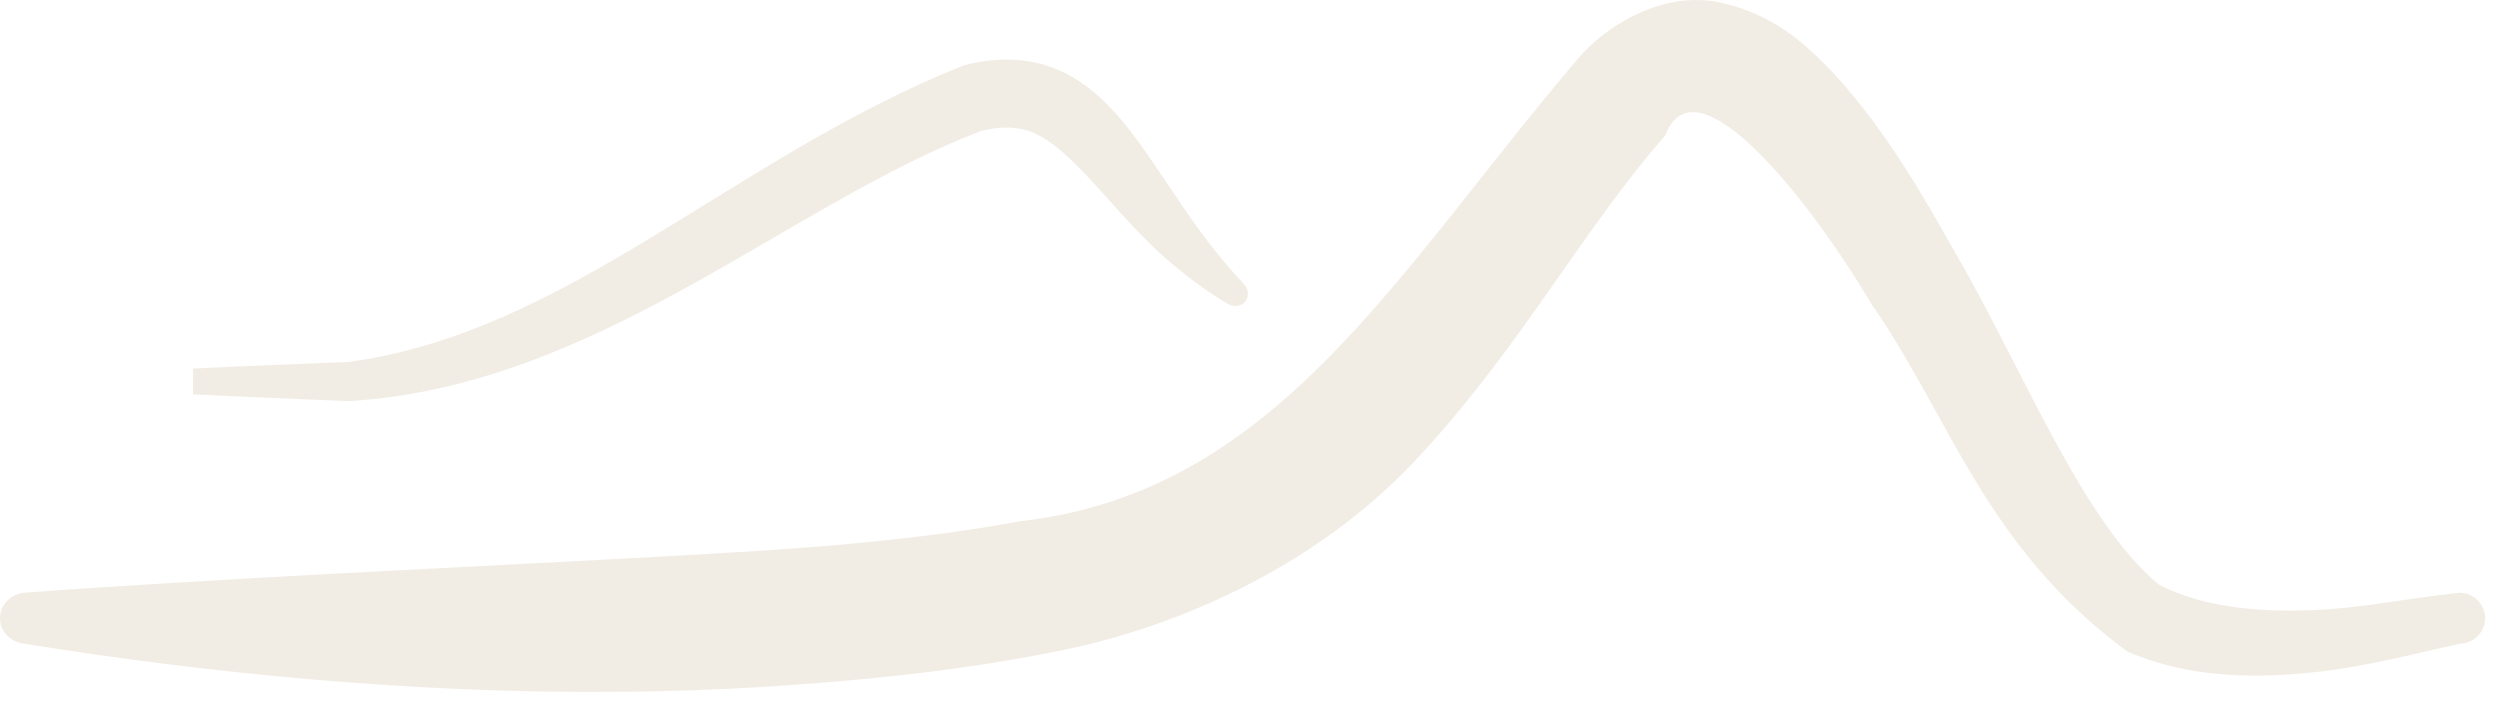
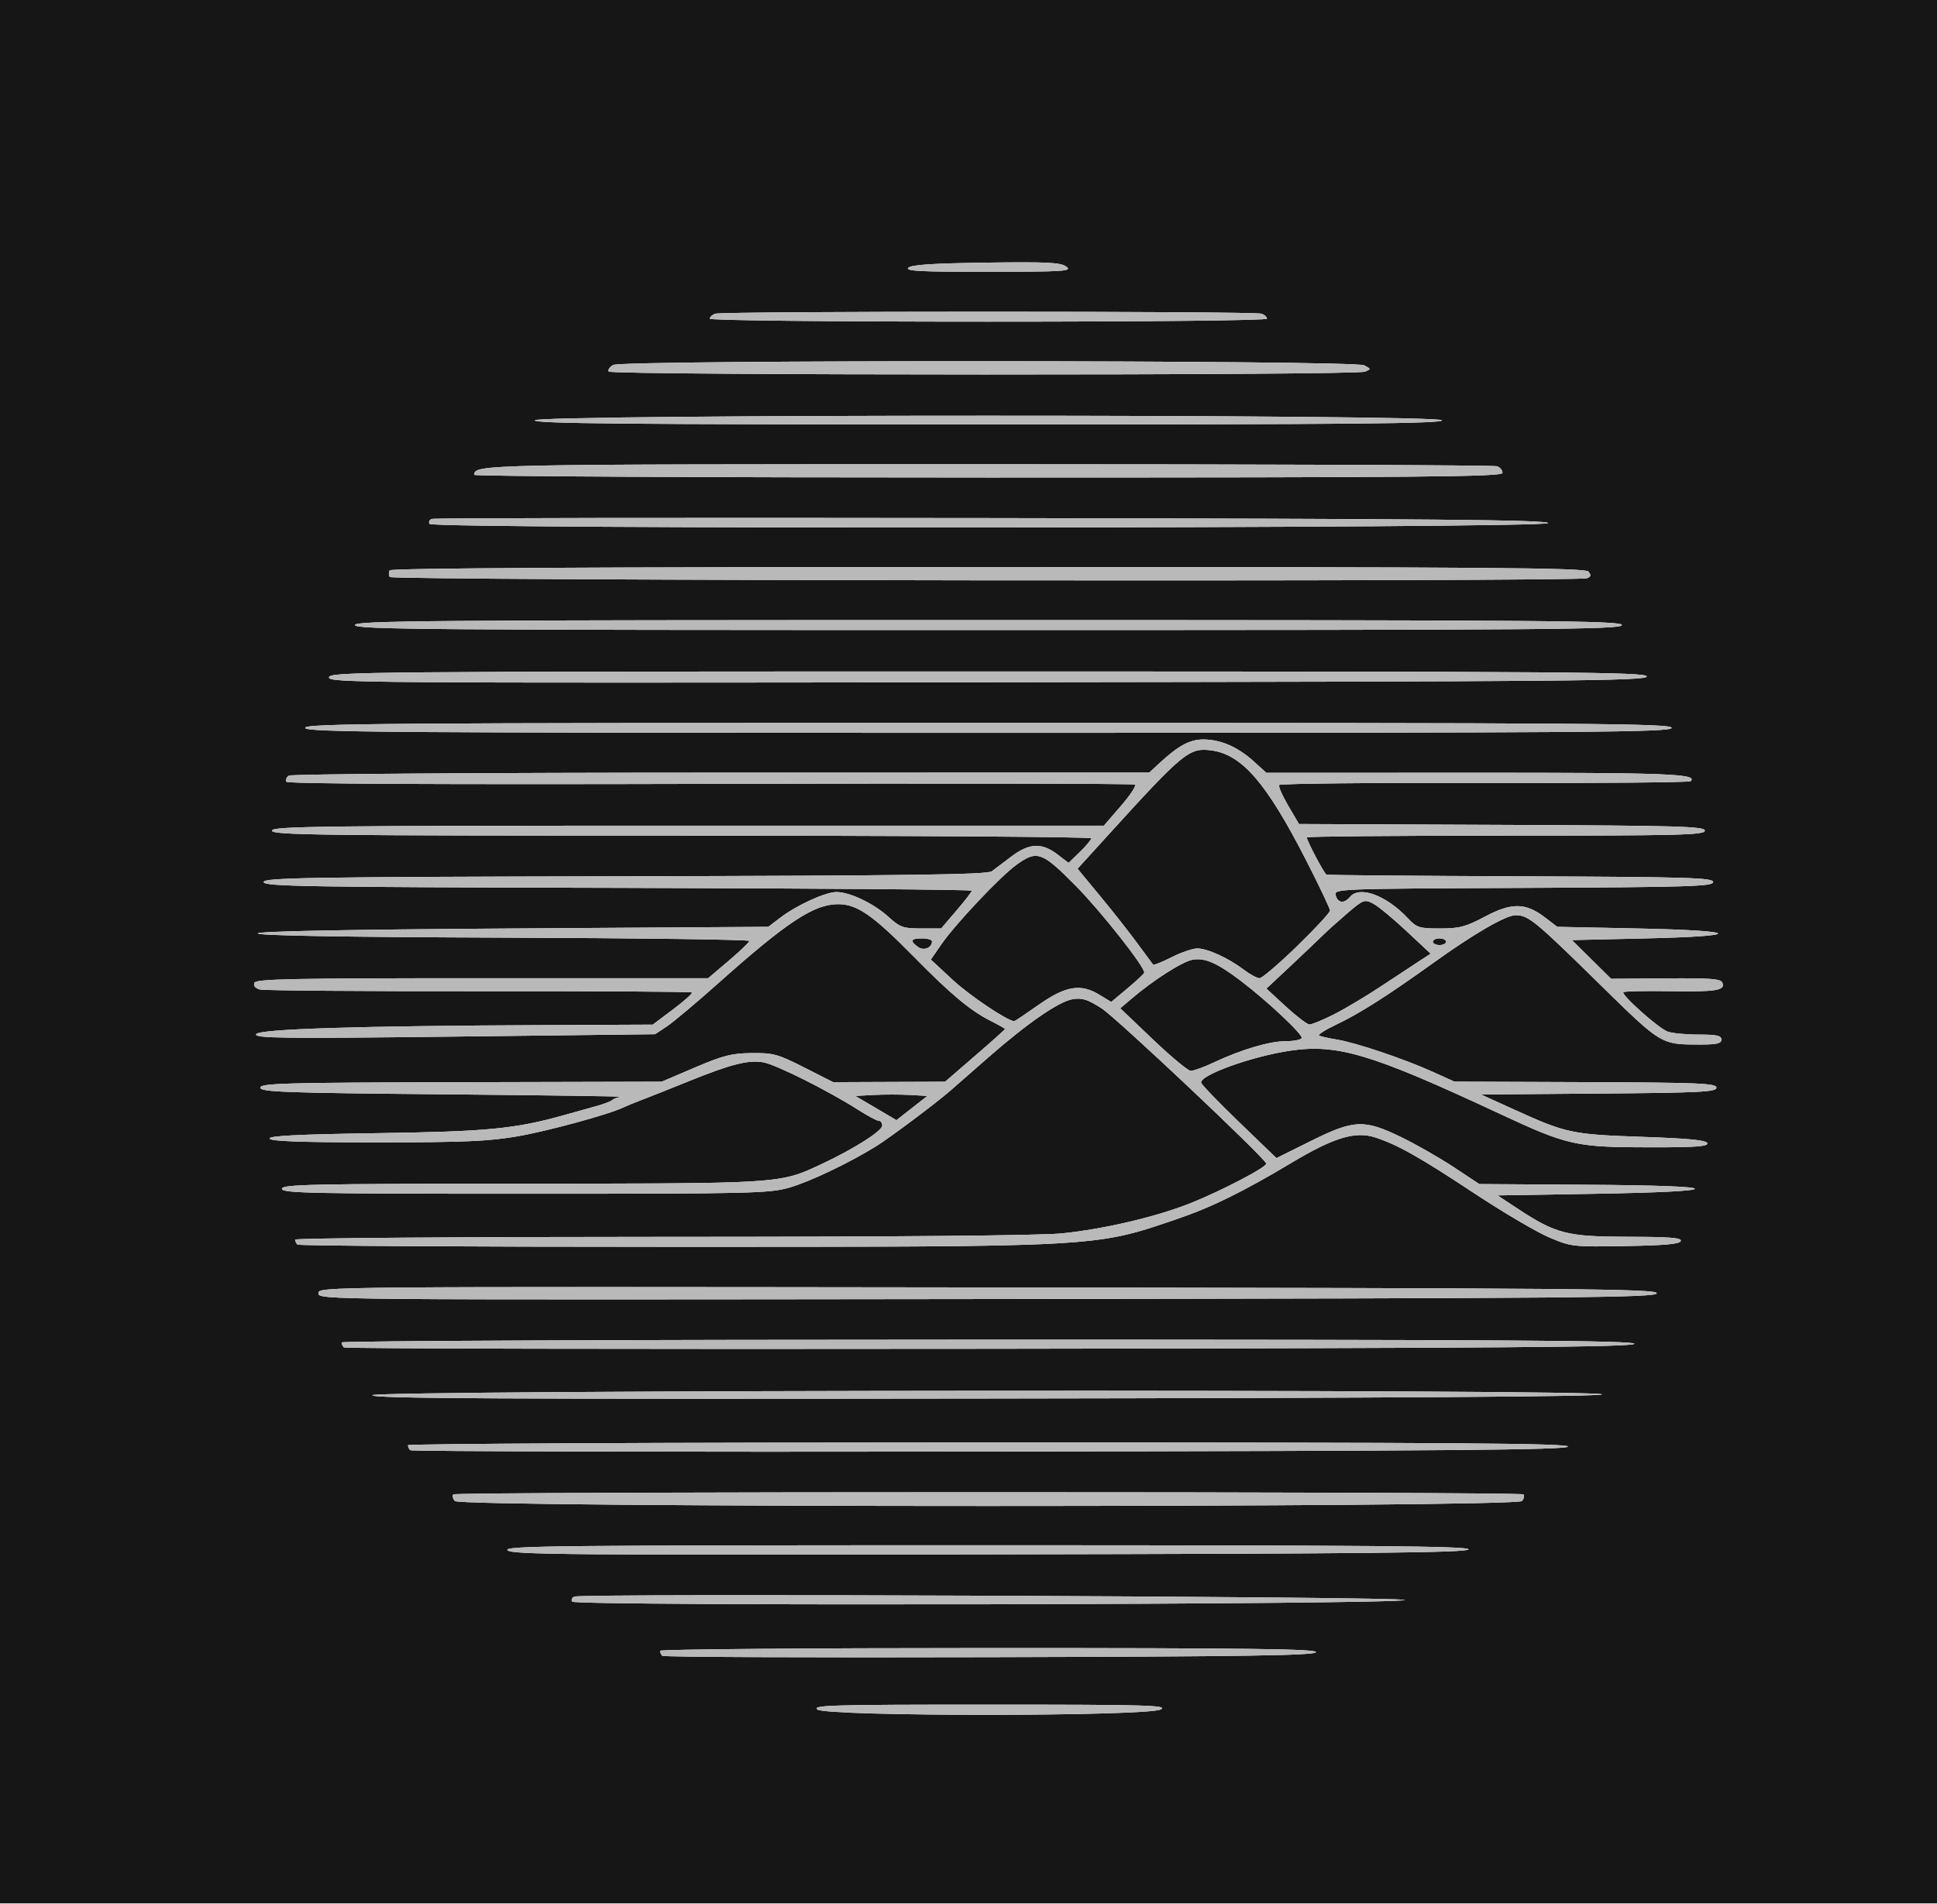
- <svg xmlns="http://www.w3.org/2000/svg" width="112" height="32" viewBox="0 0 112 32" fill="none">
-   <path d="M70.717 2.601C71.92 1.177 74.527 -0.489 77.164 0.135C79.645 0.704 81.055 2.148 82.252 3.395C84.585 5.994 86.134 8.733 87.677 11.466C90.686 16.663 93.278 23.34 96.722 26.193C98.641 27.189 101.124 27.439 103.589 27.332C105.76 27.258 107.532 26.843 110.215 26.552C110.512 26.563 110.797 26.685 111.007 26.898C111.217 27.111 111.336 27.397 111.336 27.694C111.336 27.991 111.217 28.277 111.007 28.49C110.797 28.703 110.512 28.825 110.215 28.837C108.555 29.19 106.041 29.865 103.812 30.1C101.099 30.398 98.166 30.412 95.312 29.195C88.947 24.515 87.397 18.753 83.891 13.695C81.041 8.894 75.958 2.497 74.607 6.062C70.918 10.285 68.151 15.466 63.778 20.224C59.447 25.07 53.025 28.152 46.845 29.277C42.601 30.104 38.429 30.499 34.253 30.77C25.31 31.317 16.404 30.852 7.614 29.77C5.399 29.498 3.166 29.169 1.079 28.837C0.793 28.803 0.519 28.679 0.316 28.468C0.114 28.257 1.71543e-05 27.98 0 27.694C3.97234e-05 27.408 0.114 27.132 0.316 26.921C0.519 26.71 0.793 26.585 1.079 26.552C3.396 26.381 5.489 26.25 7.73 26.115C16.492 25.571 25.247 25.215 33.869 24.686C37.886 24.428 41.882 24.059 45.7 23.351C57.216 22.051 62.555 12.166 70.717 2.601ZM43.183 2.926C44.009 2.712 44.938 2.594 45.898 2.719C48.431 3.046 49.974 4.956 51.024 6.382C52.11 7.888 52.998 9.358 54.049 10.733C54.571 11.421 55.125 12.087 55.726 12.723C55.824 12.826 55.891 12.96 55.904 13.104C55.917 13.248 55.877 13.39 55.79 13.501C55.703 13.612 55.573 13.684 55.43 13.705C55.286 13.726 55.141 13.692 55.018 13.62C54.215 13.149 53.45 12.601 52.732 12.002C49.867 9.732 47.753 5.918 45.505 5.741C45.038 5.679 44.503 5.729 43.935 5.873C35.19 9.217 26.778 17.286 15.639 17.97C14.135 17.912 12.68 17.85 11.182 17.784C10.737 17.764 10.29 17.744 9.842 17.724C9.625 17.713 9.395 17.703 9.174 17.692C9.062 17.687 8.951 17.682 8.839 17.677C8.788 17.674 8.725 17.672 8.672 17.669C8.667 17.669 8.656 17.668 8.652 17.668H8.648V16.512H8.652C8.656 16.511 8.668 16.511 8.672 16.511C8.725 16.508 8.788 16.506 8.839 16.503C8.951 16.498 9.062 16.492 9.174 16.487C9.395 16.477 9.625 16.466 9.842 16.456C10.29 16.436 10.737 16.415 11.182 16.395C12.68 16.33 14.135 16.269 15.639 16.211C25.461 14.883 32.869 7.033 43.183 2.926Z" fill="#F2EDE4" />
+ <svg xmlns="http://www.w3.org/2000/svg" width="584" height="574" viewBox="0 0 584 574">
+   <g>
+     <path d="M 0.00 0.00 L 584.00 0.00 L 584.00 574.00 L 0.00 574.00 ZM 89.67 375.33 C90.03,375.70 140.94,376.00 202.79,376.00 L 207.94 376.00 C309.10,376.00 326.56,376.00 342.78,371.52 C346.43,370.51 350.03,369.27 354.50,367.75 C365.17,364.13 374.55,359.53 389.49,350.60 C402.20,343.01 408.61,341.07 414.60,343.01 C421.31,345.18 427.98,348.94 444.43,359.82 C453.19,365.61 463.42,371.63 467.15,373.20 C473.79,375.99 474.28,376.04 490.14,375.77 C502.01,375.57 506.45,375.17 506.75,374.25 C507.07,373.28 503.45,372.99 490.83,372.98 C472.42,372.95 469.11,372.10 457.50,364.45 L 451.50 360.50 L 481.25 360.00 C500.09,359.68 511.00,359.13 511.00,358.50 C511.00,357.86 499.36,357.42 478.50,357.29 L 446.01 357.08 L 438.25 351.95 C433.99,349.14 426.87,345.07 422.43,342.92 C411.24,337.49 408.26,337.62 395.17,344.12 L 384.84 349.25 L 373.56 338.37 C367.36,332.39 362.22,327.05 362.14,326.49 C361.82,324.17 377.51,318.54 389.00,316.85 C403.29,314.76 413.43,317.80 452.00,335.80 C472.86,345.53 475.01,346.00 498.27,346.00 C511.34,346.00 515.07,345.72 514.75,344.75 C514.45,343.84 509.12,343.32 495.10,342.84 C473.87,342.12 472.21,341.76 456.35,334.54 L 446.50 330.06 L 482.00 329.78 C512.77,329.54 517.50,329.30 517.50,328.00 C517.50,326.69 512.37,326.48 478.00,326.34 L 438.50 326.19 L 431.91 323.21 C423.31,319.32 408.68,314.40 403.00,313.49 C400.52,313.09 398.14,312.55 397.69,312.29 C397.25,312.03 399.69,310.49 403.12,308.86 C409.84,305.69 418.53,300.15 432.00,290.47 C444.34,281.60 454.00,276.00 456.96,276.00 C460.79,276.00 462.83,277.67 482.00,296.50 C494.68,308.96 498.77,313.03 503.60,314.36 C505.95,315.00 508.48,315.00 512.25,315.00 L 512.62 315.00 C517.62,315.00 519.00,314.68 519.00,313.50 C519.00,312.31 517.56,312.00 512.07,312.00 C508.25,312.00 504.06,311.59 502.75,311.09 C499.94,310.03 488.69,299.97 489.45,299.21 C489.74,298.93 495.94,298.79 503.24,298.91 C517.40,299.14 520.21,298.70 519.31,296.38 C518.85,295.17 515.88,294.94 502.25,295.05 L 485.74 295.18 L 479.84 289.34 L 473.93 283.50 L 495.97 283.00 C526.29,282.31 525.06,280.65 493.75,280.00 L 469.50 279.50 L 465.79 276.66 C459.96,272.20 455.76,272.15 447.74,276.41 C441.88,279.52 440.05,280.00 434.17,280.00 C427.86,280.00 427.16,279.78 424.44,276.89 C417.89,269.95 409.89,267.02 407.00,270.50 C405.26,272.59 403.33,272.37 402.71,270.01 C402.20,268.04 402.82,268.01 459.35,267.76 C509.37,267.53 516.50,267.31 516.50,266.00 C516.50,264.69 509.30,264.47 458.57,264.27 C426.71,264.15 400.33,263.92 399.95,263.77 C399.26,263.50 394.00,253.56 394.00,252.53 C394.00,252.24 421.00,252.00 454.00,252.00 C506.53,252.00 514.00,251.81 514.00,250.51 C514.00,249.20 506.28,248.98 452.82,248.76 L 391.64 248.50 L 388.41 243.00 C386.64,239.98 385.40,237.16 385.67,236.73 C385.93,236.30 413.80,236.02 447.60,236.11 C481.40,236.20 509.37,235.96 509.75,235.58 C511.96,233.37 502.94,233.02 444.65,233.04 L 381.81 233.06 L 377.93 229.55 C373.14,225.23 367.99,223.00 362.78,223.00 C358.70,223.00 355.29,224.86 349.50,230.21 L 346.50 232.99 L 217.50 233.01 C145.78,233.02 87.89,233.42 87.12,233.90 C86.36,234.38 86.02,235.22 86.35,235.75 C86.74,236.38 132.02,236.61 214.11,236.39 C284.05,236.20 341.68,236.30 342.17,236.60 C342.66,236.91 340.75,239.82 337.93,243.08 L 332.80 249.00 L 207.40 249.00 C96.60,249.00 82.00,249.17 82.00,250.50 C82.00,251.83 96.39,252.00 205.50,252.00 C273.42,252.00 329.00,252.36 329.00,252.80 C329.00,253.25 327.46,255.10 325.58,256.92 L 322.17 260.23 L 318.74 257.61 C314.10,254.08 310.29,254.25 305.00,258.25 C302.64,260.04 299.95,262.07 299.02,262.76 C297.69,263.76 274.29,264.08 188.41,264.26 C92.37,264.47 79.50,264.68 79.50,266.00 C79.50,267.32 92.14,267.53 186.25,267.75 C244.96,267.89 293.00,268.27 293.00,268.60 C293.00,268.92 290.92,271.62 288.38,274.59 L 283.76 280.00 L 277.75 280.00 C272.27,280.00 271.40,279.69 267.79,276.43 C263.33,272.40 256.16,269.00 252.17,269.01 C248.87,269.02 240.20,272.98 235.31,276.71 L 231.66 279.50 L 154.58 280.00 C103.94,280.33 77.59,280.84 77.75,281.50 C77.91,282.15 103.71,282.59 152.00,282.76 C192.70,282.90 225.97,283.35 225.94,283.76 C225.90,284.17 223.09,286.86 219.69,289.75 L 213.50 295.00 L 145.36 295.00 C87.84,295.00 77.13,295.22 76.68,296.40 C76.35,297.26 76.98,298.03 78.32,298.40 C79.52,298.72 109.22,298.95 144.33,298.91 C179.44,298.87 208.38,299.04 208.63,299.30 C208.88,299.55 206.33,301.84 202.95,304.38 L 196.80 309.00 L 165.15 309.14 C107.45,309.38 77.72,310.32 77.20,311.91 C76.80,313.11 85.44,313.21 137.11,312.60 L 197.50 311.89 L 201.00 309.57 C202.93,308.30 209.90,302.44 216.50,296.56 C237.33,277.98 245.36,272.69 252.70,272.67 C258.40,272.66 263.19,275.99 275.50,288.50 C286.75,299.94 292.55,304.78 298.75,307.90 C301.09,309.08 303.00,310.17 303.00,310.33 C303.00,310.48 298.94,314.12 293.97,318.41 L 284.94 326.22 L 268.06 326.28 L 251.19 326.35 L 242.46 321.92 C234.47,317.87 233.12,317.51 226.61,317.58 C220.57,317.65 217.99,318.31 209.50,321.94 L 199.50 326.21 L 139.00 326.36 C85.95,326.48 78.50,326.68 78.50,328.00 C78.50,329.31 85.56,329.57 134.00,330.01 C163.83,330.29 187.46,330.62 187.46,330.75 C187.46,330.76 187.44,330.76 187.42,330.76 C186.27,330.89 185.01,331.32 184.62,331.72 C184.22,332.11 182.01,332.96 179.70,333.60 C177.39,334.24 173.02,335.46 170.00,336.31 C155.15,340.46 147.01,341.24 113.70,341.73 C89.79,342.09 81.01,342.53 81.29,343.36 C81.56,344.18 90.59,344.50 113.58,344.50 C139.91,344.50 147.34,344.18 156.00,342.68 C165.21,341.09 183.72,336.03 188.00,333.94 C188.82,333.54 191.30,332.52 193.50,331.69 C195.70,330.86 202.00,328.35 207.50,326.12 C220.40,320.89 225.73,319.54 230.21,320.38 C234.08,321.11 249.82,328.99 258.59,334.60 C261.51,336.47 264.38,338.00 264.95,338.00 C265.53,338.00 266.00,338.64 266.00,339.43 C266.00,341.06 257.41,346.51 247.66,351.07 C245.55,352.06 243.82,352.88 242.03,353.57 C233.26,356.93 223.19,356.93 159.96,356.96 L 157.25 356.96 C93.71,357.00 85.00,357.18 85.00,358.50 C85.00,359.82 93.81,360.00 158.25,360.00 C226.68,360.00 231.93,359.88 238.00,358.14 C244.06,356.40 255.89,350.77 264.00,345.77 C268.14,343.21 282.23,332.67 286.50,328.93 C288.15,327.49 293.33,322.96 298.00,318.86 C309.77,308.55 319.27,301.99 323.42,301.32 C326.27,300.86 327.91,301.38 332.13,304.08 C336.56,306.92 381.00,348.83 381.77,350.88 C382.14,351.88 368.08,359.22 358.72,362.93 C348.39,367.01 332.87,370.65 320.21,371.95 C313.66,372.62 269.75,373.00 199.46,373.00 C138.71,373.00 89.00,373.38 89.00,373.83 C89.00,374.29 89.30,374.97 89.67,375.33 ZM 391.05 285.35 C385.58,290.66 380.50,295.00 379.75,295.00 C379.00,295.00 376.84,293.83 374.94,292.39 C370.36,288.92 364.08,286.05 361.01,286.02 C359.65,286.01 356.16,287.20 353.26,288.66 C350.37,290.13 347.84,291.14 347.66,290.91 C347.47,290.69 345.34,287.80 342.92,284.50 C340.51,281.20 335.46,274.78 331.70,270.24 L 324.88 261.98 L 333.69 252.28 C356.83,226.80 358.53,225.41 365.23,226.30 C374.46,227.54 381.86,236.11 393.75,259.34 C397.73,267.13 400.99,273.99 401.00,274.60 C401.00,275.20 396.52,280.04 391.05,285.35 ZM 313.19 303.00 C309.28,305.75 305.94,307.99 305.79,307.97 C303.54,307.77 292.28,300.19 287.22,295.49 L 280.64 289.38 L 283.79 284.81 C287.95,278.76 301.50,264.40 306.40,260.83 C312.66,256.28 314.17,256.82 324.45,267.25 C331.98,274.90 345.00,291.40 345.00,293.31 C345.00,293.59 342.75,295.69 340.01,297.99 L 335.02 302.17 L 331.64 300.09 C325.90,296.54 321.37,297.25 313.19,303.00 ZM 117.50 174.00 C118.18,175.10 475.59,175.48 478.44,174.38 C479.69,173.91 479.79,173.45 478.90,172.38 C477.93,171.21 449.81,171.00 297.94,171.00 C179.14,171.00 117.91,171.34 117.50,172.00 C117.16,172.55 117.16,173.45 117.50,174.00 ZM 96.00 390.00 C96.00,392.00 96.42,392.00 297.75,391.75 C476.30,391.53 499.50,391.33 499.50,390.00 C499.50,388.67 476.30,388.47 297.75,388.25 C96.42,388.00 96.00,388.00 96.00,390.00 ZM 137.13 452.66 C138.79,454.66 457.21,454.66 458.87,452.66 C459.48,451.92 459.69,451.02 459.32,450.66 C458.46,449.80 137.54,449.80 136.68,450.66 C136.31,451.02 136.52,451.92 137.13,452.66 ZM 99.19 204.25 C98.87,205.92 108.67,205.99 297.68,205.75 C473.63,205.53 496.50,205.33 496.50,204.00 C496.50,202.67 473.78,202.50 298.01,202.50 C109.67,202.50 99.51,202.59 99.19,204.25 ZM 143.00 143.20 C143.00,143.64 212.75,144.00 298.00,144.00 C429.82,144.00 453.00,143.79 453.00,142.61 C453.00,141.84 452.29,140.94 451.42,140.61 C450.55,140.27 381.34,140.00 297.62,140.00 C144.66,140.00 143.00,140.03 143.00,143.20 ZM 92.00 219.50 C92.00,220.83 115.56,221.00 298.00,221.00 C480.44,221.00 504.00,220.83 504.00,219.50 C504.00,218.17 480.44,218.00 298.00,218.00 C115.56,218.00 92.00,218.17 92.00,219.50 ZM 107.00 188.50 C107.00,189.83 128.89,190.00 298.00,190.00 C467.11,190.00 489.00,189.83 489.00,188.50 C489.00,187.17 467.11,187.00 298.00,187.00 C128.89,187.00 107.00,187.17 107.00,188.50 ZM 366.00 320.39 C362.98,321.82 359.83,322.96 359.00,322.94 C358.17,322.92 353.06,318.67 347.63,313.49 L 337.76 304.07 L 341.02 301.29 C347.63,295.63 356.40,290.02 359.53,289.43 C363.19,288.74 366.99,290.39 374.00,295.72 C382.18,301.93 393.03,312.14 392.45,313.08 C392.14,313.59 389.94,314.00 387.57,314.00 C382.74,314.00 374.23,316.52 366.00,320.39 ZM 103.67 406.34 C104.04,406.70 191.64,406.89 298.34,406.75 C452.46,406.55 492.42,406.24 492.75,405.25 C493.08,404.25 453.71,404.00 298.08,404.00 C190.79,404.00 103.00,404.38 103.00,404.83 C103.00,405.29 103.30,405.97 103.67,406.34 ZM 402.17 305.91 C398.81,307.61 395.48,308.98 394.78,308.95 C394.08,308.93 390.87,306.48 387.66,303.52 L 381.82 298.13 L 389.08 291.32 C393.08,287.57 397.47,283.39 398.84,282.04 C400.21,280.69 403.57,277.67 406.30,275.33 C411.05,271.29 411.40,271.16 413.99,272.49 C415.48,273.27 420.00,276.98 424.02,280.76 L 431.35 287.61 L 428.33 289.56 C426.67,290.63 421.48,294.05 416.80,297.16 C412.12,300.28 405.54,304.21 402.17,305.91 ZM 123.67 437.34 C124.04,437.70 202.64,437.89 298.34,437.75 C436.46,437.55 472.42,437.24 472.75,436.25 C473.08,435.25 437.71,435.00 298.08,435.00 C201.79,435.00 123.00,435.38 123.00,435.83 C123.00,436.29 123.30,436.97 123.67,437.34 ZM 129.50 157.99 C130.50,159.61 467.29,159.37 466.75,157.75 C466.42,156.76 431.78,156.45 298.92,156.24 C206.84,156.10 130.91,156.21 130.19,156.49 C129.46,156.76 129.15,157.44 129.50,157.99 ZM 183.53 112.05 C184.24,113.20 408.53,113.24 411.48,112.09 C413.41,111.33 413.41,111.29 411.29,110.16 C408.37,108.59 187.83,108.49 184.91,110.05 C183.83,110.63 183.21,111.53 183.53,112.05 ZM 112.25 420.75 C111.92,421.75 149.09,421.95 297.42,421.75 C420.30,421.59 483.00,421.16 483.00,420.50 C483.00,418.89 112.79,419.14 112.25,420.75 ZM 153.00 467.50 C154.10,468.83 171.12,468.98 298.29,468.75 C412.46,468.55 442.42,468.24 442.75,467.25 C443.08,466.25 413.58,466.00 297.46,466.00 C167.91,466.00 151.89,466.17 153.00,467.50 ZM 161.25 126.75 C160.92,127.75 188.71,128.00 298.00,128.00 C407.29,128.00 435.08,127.75 434.75,126.75 C434.14,124.91 161.86,124.91 161.25,126.75 ZM 172.50 483.00 C173.36,484.39 423.50,483.90 423.50,482.50 C423.50,481.48 175.84,480.47 173.19,481.49 C172.46,481.76 172.15,482.44 172.50,483.00 ZM 199.67 499.34 C200.04,499.71 244.44,499.90 298.34,499.75 C375.66,499.55 396.42,499.24 396.75,498.25 C397.08,497.26 376.91,497.00 298.08,497.00 C243.59,497.00 199.00,497.38 199.00,497.83 C199.00,498.29 199.30,498.97 199.67,499.34 ZM 214.00 96.11 C214.00,96.62 249.38,97.00 298.00,97.00 C346.62,97.00 382.00,96.62 382.00,96.11 C382.00,95.62 381.29,94.94 380.42,94.61 C378.35,93.81 217.65,93.81 215.58,94.61 C214.71,94.94 214.00,95.62 214.00,96.11 ZM 246.44 515.53 C249.30,517.69 346.22,517.66 350.00,515.50 C352.19,514.25 345.81,514.07 298.50,514.07 C250.81,514.06 244.73,514.24 246.44,515.53 ZM 273.85 80.75 C272.85,81.75 277.69,81.99 298.05,81.97 C321.01,81.94 323.30,81.79 321.50,80.42 C319.82,79.15 315.92,78.95 297.30,79.20 C281.21,79.42 274.75,79.84 273.85,80.75 ZM 274.30 330.20 L 279.61 330.50 L 274.95 334.15 L 270.28 337.81 L 264.07 334.15 L 257.86 330.50 L 263.43 330.20 C266.49,330.04 271.39,330.04 274.30,330.20 ZM 281.00 283.88 C281.00,285.85 278.50,286.84 276.75,285.56 C274.23,283.72 274.58,283.00 278.00,283.00 C279.65,283.00 281.00,283.39 281.00,283.88 ZM 436.00 284.00 C436.00,284.55 435.10,285.00 434.00,285.00 C432.90,285.00 432.00,284.55 432.00,284.00 C432.00,283.45 432.90,283.00 434.00,283.00 C435.10,283.00 436.00,283.45 436.00,284.00 Z" fill="rgb(22,22,22)" />
+     <path d="M 246.44 515.53 C244.73,514.24 250.81,514.06 298.50,514.07 C345.81,514.07 352.19,514.25 350.00,515.50 C346.22,517.66 249.30,517.69 246.44,515.53 ZM 199.67 499.34 C199.30,498.97 199.00,498.29 199.00,497.83 C199.00,497.38 243.59,497.00 298.08,497.00 C376.91,497.00 397.08,497.26 396.75,498.25 C396.42,499.24 375.66,499.55 298.34,499.75 C244.44,499.90 200.04,499.71 199.67,499.34 ZM 172.50 483.00 C172.15,482.44 172.46,481.76 173.19,481.49 C175.84,480.47 423.50,481.48 423.50,482.50 C423.50,483.90 173.36,484.39 172.50,483.00 ZM 153.00 467.50 C151.89,466.17 167.91,466.00 297.46,466.00 C413.58,466.00 443.08,466.25 442.75,467.25 C442.42,468.24 412.46,468.55 298.29,468.75 C171.12,468.98 154.10,468.83 153.00,467.50 ZM 137.13 452.66 C136.52,451.92 136.31,451.02 136.68,450.66 C137.54,449.80 458.46,449.80 459.32,450.66 C459.69,451.02 459.48,451.92 458.87,452.66 C457.21,454.66 138.79,454.66 137.13,452.66 ZM 123.67 437.34 C123.30,436.97 123.00,436.29 123.00,435.83 C123.00,435.38 201.79,435.00 298.08,435.00 C437.71,435.00 473.08,435.25 472.75,436.25 C472.42,437.24 436.46,437.55 298.34,437.75 C202.64,437.89 124.04,437.70 123.67,437.34 ZM 112.25 420.75 C112.79,419.14 483.00,418.89 483.00,420.50 C483.00,421.16 420.30,421.59 297.42,421.75 C149.09,421.95 111.92,421.75 112.25,420.75 ZM 103.67 406.34 C103.30,405.97 103.00,405.29 103.00,404.83 C103.00,404.38 190.79,404.00 298.08,404.00 C453.71,404.00 493.08,404.25 492.75,405.25 C492.42,406.24 452.46,406.55 298.34,406.75 C191.64,406.89 104.04,406.70 103.67,406.34 ZM 96.00 390.00 C96.00,388.00 96.42,388.00 297.75,388.25 C476.30,388.47 499.50,388.67 499.50,390.00 C499.50,391.33 476.30,391.53 297.75,391.75 C96.42,392.00 96.00,392.00 96.00,390.00 ZM 89.67 375.33 C89.30,374.97 89.00,374.29 89.00,373.83 C89.00,373.38 138.71,373.00 199.46,373.00 C269.75,373.00 313.66,372.62 320.21,371.95 C332.87,370.65 348.39,367.01 358.72,362.93 C368.08,359.22 382.14,351.88 381.77,350.88 C381.00,348.83 336.56,306.92 332.13,304.08 C327.91,301.38 326.27,300.86 323.42,301.32 C319.27,301.99 309.77,308.55 298.00,318.86 C293.33,322.96 288.15,327.49 286.50,328.93 C282.23,332.67 268.14,343.21 264.00,345.77 C255.89,350.77 244.06,356.40 238.00,358.14 C231.93,359.88 226.68,360.00 158.25,360.00 C93.81,360.00 85.00,359.82 85.00,358.50 C85.00,357.18 93.71,357.00 157.25,356.96 C236.07,356.93 235.00,357.00 247.66,351.07 C257.41,346.51 266.00,341.06 266.00,339.43 C266.00,338.64 265.53,338.00 264.95,338.00 C264.38,338.00 261.51,336.47 258.59,334.60 C249.82,328.99 234.08,321.11 230.21,320.38 C225.73,319.54 220.40,320.89 207.50,326.12 C202.00,328.35 195.70,330.86 193.50,331.69 C191.30,332.52 188.82,333.54 188.00,333.94 C183.72,336.03 165.21,341.09 156.00,342.68 C147.34,344.18 139.91,344.50 113.58,344.50 C90.59,344.50 81.56,344.18 81.29,343.36 C81.01,342.53 89.79,342.09 113.70,341.73 C147.01,341.24 155.15,340.46 170.00,336.31 C173.02,335.46 177.39,334.24 179.70,333.60 C182.01,332.96 184.22,332.11 184.62,331.72 C185.01,331.32 186.27,330.89 187.42,330.76 C188.56,330.63 164.52,330.29 134.00,330.01 C85.56,329.57 78.50,329.31 78.50,328.00 C78.50,326.68 85.95,326.48 139.00,326.36 L 199.50 326.21 L 209.50 321.94 C217.99,318.31 220.57,317.65 226.61,317.58 C233.12,317.51 234.47,317.87 242.46,321.92 L 251.19 326.35 L 268.06 326.28 L 284.94 326.22 L 293.97 318.41 C298.94,314.12 303.00,310.48 303.00,310.33 C303.00,310.17 301.09,309.08 298.75,307.90 C292.55,304.78 286.75,299.94 275.50,288.50 C263.19,275.99 258.40,272.66 252.70,272.67 C245.36,272.69 237.33,277.98 216.50,296.56 C209.90,302.44 202.93,308.30 201.00,309.57 L 197.50 311.89 L 137.11 312.60 C85.44,313.21 76.80,313.11 77.20,311.91 C77.72,310.32 107.45,309.38 165.15,309.14 L 196.80 309.00 L 202.95 304.38 C206.33,301.84 208.88,299.55 208.63,299.30 C208.38,299.04 179.44,298.87 144.33,298.91 C109.22,298.95 79.52,298.72 78.32,298.40 C76.98,298.03 76.35,297.26 76.68,296.40 C77.13,295.22 87.84,295.00 145.36,295.00 L 213.50 295.00 L 219.69 289.75 C223.09,286.86 225.90,284.17 225.94,283.76 C225.97,283.35 192.70,282.90 152.00,282.76 C103.71,282.59 77.91,282.15 77.75,281.50 C77.59,280.84 103.94,280.33 154.58,280.00 L 231.66 279.50 L 235.31 276.71 C240.20,272.98 248.87,269.02 252.17,269.01 C256.16,269.00 263.33,272.40 267.79,276.43 C271.40,279.69 272.27,280.00 277.75,280.00 L 283.76 280.00 L 288.38 274.59 C290.92,271.62 293.00,268.92 293.00,268.60 C293.00,268.27 244.96,267.89 186.25,267.75 C92.14,267.53 79.50,267.32 79.50,266.00 C79.50,264.68 92.37,264.47 188.41,264.26 C274.29,264.08 297.69,263.76 299.02,262.76 C299.95,262.07 302.64,260.04 305.00,258.25 C310.29,254.25 314.10,254.08 318.74,257.61 L 322.17 260.23 L 325.58 256.92 C327.46,255.10 329.00,253.25 329.00,252.80 C329.00,252.36 273.42,252.00 205.50,252.00 C96.39,252.00 82.00,251.83 82.00,250.50 C82.00,249.17 96.60,249.00 207.40,249.00 L 332.80 249.00 L 337.93 243.08 C340.75,239.82 342.66,236.91 342.17,236.60 C341.68,236.30 284.05,236.20 214.11,236.39 C132.02,236.61 86.74,236.38 86.35,235.75 C86.02,235.22 86.36,234.38 87.12,233.90 C87.89,233.42 145.78,233.02 217.50,233.01 L 346.50 232.99 L 349.50 230.21 C355.29,224.86 358.70,223.00 362.78,223.00 C367.99,223.00 373.14,225.23 377.93,229.55 L 381.81 233.06 L 444.65 233.04 C502.94,233.02 511.96,233.37 509.75,235.58 C509.37,235.96 481.40,236.20 447.60,236.11 C413.80,236.02 385.93,236.30 385.67,236.73 C385.40,237.16 386.64,239.98 388.41,243.00 L 391.64 248.50 L 452.82 248.76 C506.28,248.98 514.00,249.20 514.00,250.51 C514.00,251.81 506.53,252.00 454.00,252.00 C421.00,252.00 394.00,252.24 394.00,252.53 C394.00,253.56 399.26,263.50 399.95,263.77 C400.33,263.92 426.71,264.15 458.57,264.27 C509.30,264.47 516.50,264.69 516.50,266.00 C516.50,267.31 509.37,267.53 459.35,267.76 C402.82,268.01 402.20,268.04 402.71,270.01 C403.33,272.37 405.26,272.59 407.00,270.50 C409.89,267.02 417.89,269.95 424.44,276.89 C427.16,279.78 427.86,280.00 434.17,280.00 C440.05,280.00 441.88,279.52 447.74,276.41 C455.76,272.15 459.96,272.20 465.79,276.66 L 469.50 279.50 L 493.75 280.00 C525.06,280.65 526.29,282.31 495.97,283.00 L 473.93 283.50 L 479.84 289.34 L 485.74 295.18 L 502.25 295.05 C515.88,294.94 518.85,295.17 519.31,296.38 C520.21,298.70 517.40,299.14 503.24,298.91 C495.94,298.79 489.74,298.93 489.45,299.21 C488.69,299.97 499.94,310.03 502.75,311.09 C504.06,311.59 508.25,312.00 512.07,312.00 C517.56,312.00 519.00,312.31 519.00,313.50 C519.00,314.68 517.62,315.00 512.62,315.00 C500.70,315.00 501.04,315.20 482.00,296.50 C462.83,277.67 460.79,276.00 456.96,276.00 C454.00,276.00 444.34,281.60 432.00,290.47 C418.53,300.15 409.84,305.69 403.12,308.86 C399.69,310.49 397.25,312.03 397.69,312.29 C398.14,312.55 400.52,313.09 403.00,313.49 C408.68,314.40 423.31,319.32 431.91,323.21 L 438.50 326.19 L 478.00 326.34 C512.37,326.48 517.50,326.69 517.50,328.00 C517.50,329.30 512.77,329.54 482.00,329.78 L 446.50 330.06 L 456.35 334.54 C472.21,341.76 473.87,342.12 495.10,342.84 C509.12,343.32 514.45,343.84 514.75,344.75 C515.07,345.72 511.34,346.00 498.27,346.00 C475.01,346.00 472.86,345.53 452.00,335.80 C413.43,317.80 403.29,314.76 389.00,316.85 C377.51,318.54 361.82,324.17 362.14,326.49 C362.22,327.05 367.36,332.39 373.56,338.37 L 384.84 349.25 L 395.17 344.12 C408.26,337.62 411.24,337.49 422.43,342.92 C426.87,345.07 433.99,349.14 438.25,351.95 L 446.01 357.08 L 478.50 357.29 C499.36,357.42 511.00,357.86 511.00,358.50 C511.00,359.13 500.09,359.68 481.25,360.00 L 451.50 360.50 L 457.50 364.45 C469.11,372.10 472.42,372.95 490.83,372.98 C503.45,372.99 507.07,373.28 506.75,374.25 C506.45,375.17 502.01,375.57 490.14,375.77 C474.28,376.04 473.79,375.99 467.15,373.20 C463.42,371.63 453.19,365.61 444.43,359.82 C427.98,348.94 421.31,345.18 414.60,343.01 C408.61,341.07 402.20,343.01 389.49,350.60 C374.55,359.53 365.17,364.13 354.50,367.75 C329.85,376.11 331.95,376.00 202.79,376.00 C140.94,376.00 90.03,375.70 89.67,375.33 ZM 274.30 330.20 C271.39,330.04 266.49,330.04 263.43,330.20 L 257.86 330.50 L 264.07 334.15 L 270.28 337.81 L 274.95 334.15 L 279.61 330.50 L 274.30 330.20 ZM 366.00 320.39 C374.23,316.52 382.74,314.00 387.57,314.00 C389.94,314.00 392.14,313.59 392.45,313.08 C393.03,312.14 382.18,301.93 374.00,295.72 C366.99,290.39 363.19,288.74 359.53,289.43 C356.40,290.02 347.63,295.63 341.02,301.29 L 337.76 304.07 L 347.63 313.49 C353.06,318.67 358.17,322.92 359.00,322.94 C359.83,322.96 362.98,321.82 366.00,320.39 ZM 402.17 305.91 C405.54,304.21 412.12,300.28 416.80,297.16 C421.48,294.05 426.67,290.63 428.33,289.56 L 431.35 287.61 L 424.02 280.76 C420.00,276.98 415.48,273.27 413.99,272.49 C411.40,271.16 411.05,271.29 406.30,275.33 C403.57,277.67 400.21,280.69 398.84,282.04 C397.47,283.39 393.08,287.57 389.08,291.32 L 381.82 298.13 L 387.66 303.52 C390.87,306.48 394.08,308.93 394.78,308.95 C395.48,308.98 398.81,307.61 402.17,305.91 ZM 313.19 303.00 C321.37,297.25 325.90,296.54 331.64,300.09 L 335.02 302.17 L 340.01 297.99 C342.75,295.69 345.00,293.59 345.00,293.31 C345.00,291.40 331.98,274.90 324.45,267.25 C314.17,256.82 312.66,256.28 306.40,260.83 C301.50,264.40 287.95,278.76 283.79,284.81 L 280.64 289.38 L 287.22 295.49 C292.28,300.19 303.54,307.77 305.79,307.97 C305.94,307.99 309.28,305.75 313.19,303.00 ZM 391.05 285.35 C396.52,280.04 401.00,275.20 401.00,274.60 C400.99,273.99 397.73,267.13 393.75,259.34 C381.86,236.11 374.46,227.54 365.23,226.30 C358.53,225.41 356.83,226.80 333.69,252.28 L 324.88 261.98 L 331.70 270.24 C335.46,274.78 340.51,281.20 342.92,284.50 C345.34,287.80 347.47,290.69 347.66,290.91 C347.84,291.14 350.37,290.13 353.26,288.66 C356.16,287.20 359.65,286.01 361.01,286.02 C364.08,286.05 370.36,288.92 374.94,292.39 C376.84,293.83 379.00,295.00 379.75,295.00 C380.50,295.00 385.58,290.66 391.05,285.35 ZM 281.00 283.88 C281.00,283.39 279.65,283.00 278.00,283.00 C274.58,283.00 274.23,283.72 276.75,285.56 C278.50,286.84 281.00,285.85 281.00,283.88 ZM 436.00 284.00 C436.00,283.45 435.10,283.00 434.00,283.00 C432.90,283.00 432.00,283.45 432.00,284.00 C432.00,284.55 432.90,285.00 434.00,285.00 C435.10,285.00 436.00,284.55 436.00,284.00 ZM 92.00 219.50 C92.00,218.17 115.56,218.00 298.00,218.00 C480.44,218.00 504.00,218.17 504.00,219.50 C504.00,220.83 480.44,221.00 298.00,221.00 C115.56,221.00 92.00,220.83 92.00,219.50 ZM 99.19 204.25 C99.51,202.59 109.67,202.50 298.01,202.50 C473.78,202.50 496.50,202.67 496.50,204.00 C496.50,205.33 473.63,205.53 297.68,205.75 C108.67,205.99 98.87,205.92 99.19,204.25 ZM 107.00 188.50 C107.00,187.17 128.89,187.00 298.00,187.00 C467.11,187.00 489.00,187.17 489.00,188.50 C489.00,189.83 467.11,190.00 298.00,190.00 C128.89,190.00 107.00,189.83 107.00,188.50 ZM 117.50 174.00 C117.16,173.45 117.16,172.55 117.50,172.00 C117.91,171.34 179.14,171.00 297.94,171.00 C449.81,171.00 477.93,171.21 478.90,172.38 C479.79,173.45 479.69,173.91 478.44,174.38 C475.59,175.48 118.18,175.10 117.50,174.00 ZM 129.50 157.99 C129.15,157.44 129.46,156.76 130.19,156.49 C130.91,156.21 206.84,156.10 298.92,156.24 C431.78,156.45 466.42,156.76 466.75,157.75 C467.29,159.37 130.50,159.61 129.50,157.99 ZM 143.00 143.20 C143.00,140.03 144.66,140.00 297.62,140.00 C381.34,140.00 450.55,140.27 451.42,140.61 C452.29,140.94 453.00,141.84 453.00,142.61 C453.00,143.79 429.82,144.00 298.00,144.00 C212.75,144.00 143.00,143.64 143.00,143.20 ZM 161.25 126.75 C161.86,124.91 434.14,124.91 434.75,126.75 C435.08,127.75 407.29,128.00 298.00,128.00 C188.71,128.00 160.92,127.75 161.25,126.75 ZM 183.53 112.05 C183.21,111.53 183.83,110.63 184.91,110.05 C187.83,108.49 408.37,108.59 411.29,110.16 C413.41,111.29 413.41,111.33 411.48,112.09 C408.53,113.24 184.24,113.20 183.53,112.05 ZM 214.00 96.11 C214.00,95.62 214.71,94.94 215.58,94.61 C217.65,93.81 378.35,93.81 380.42,94.61 C381.29,94.94 382.00,95.62 382.00,96.11 C382.00,96.62 346.62,97.00 298.00,97.00 C249.38,97.00 214.00,96.62 214.00,96.11 ZM 273.85 80.75 C274.75,79.84 281.21,79.42 297.30,79.20 C315.92,78.95 319.82,79.15 321.50,80.42 C323.30,81.79 321.01,81.94 298.05,81.97 C277.69,81.99 272.85,81.75 273.85,80.75 Z" fill="rgb(185,185,185)" />
+   </g>
</svg>
